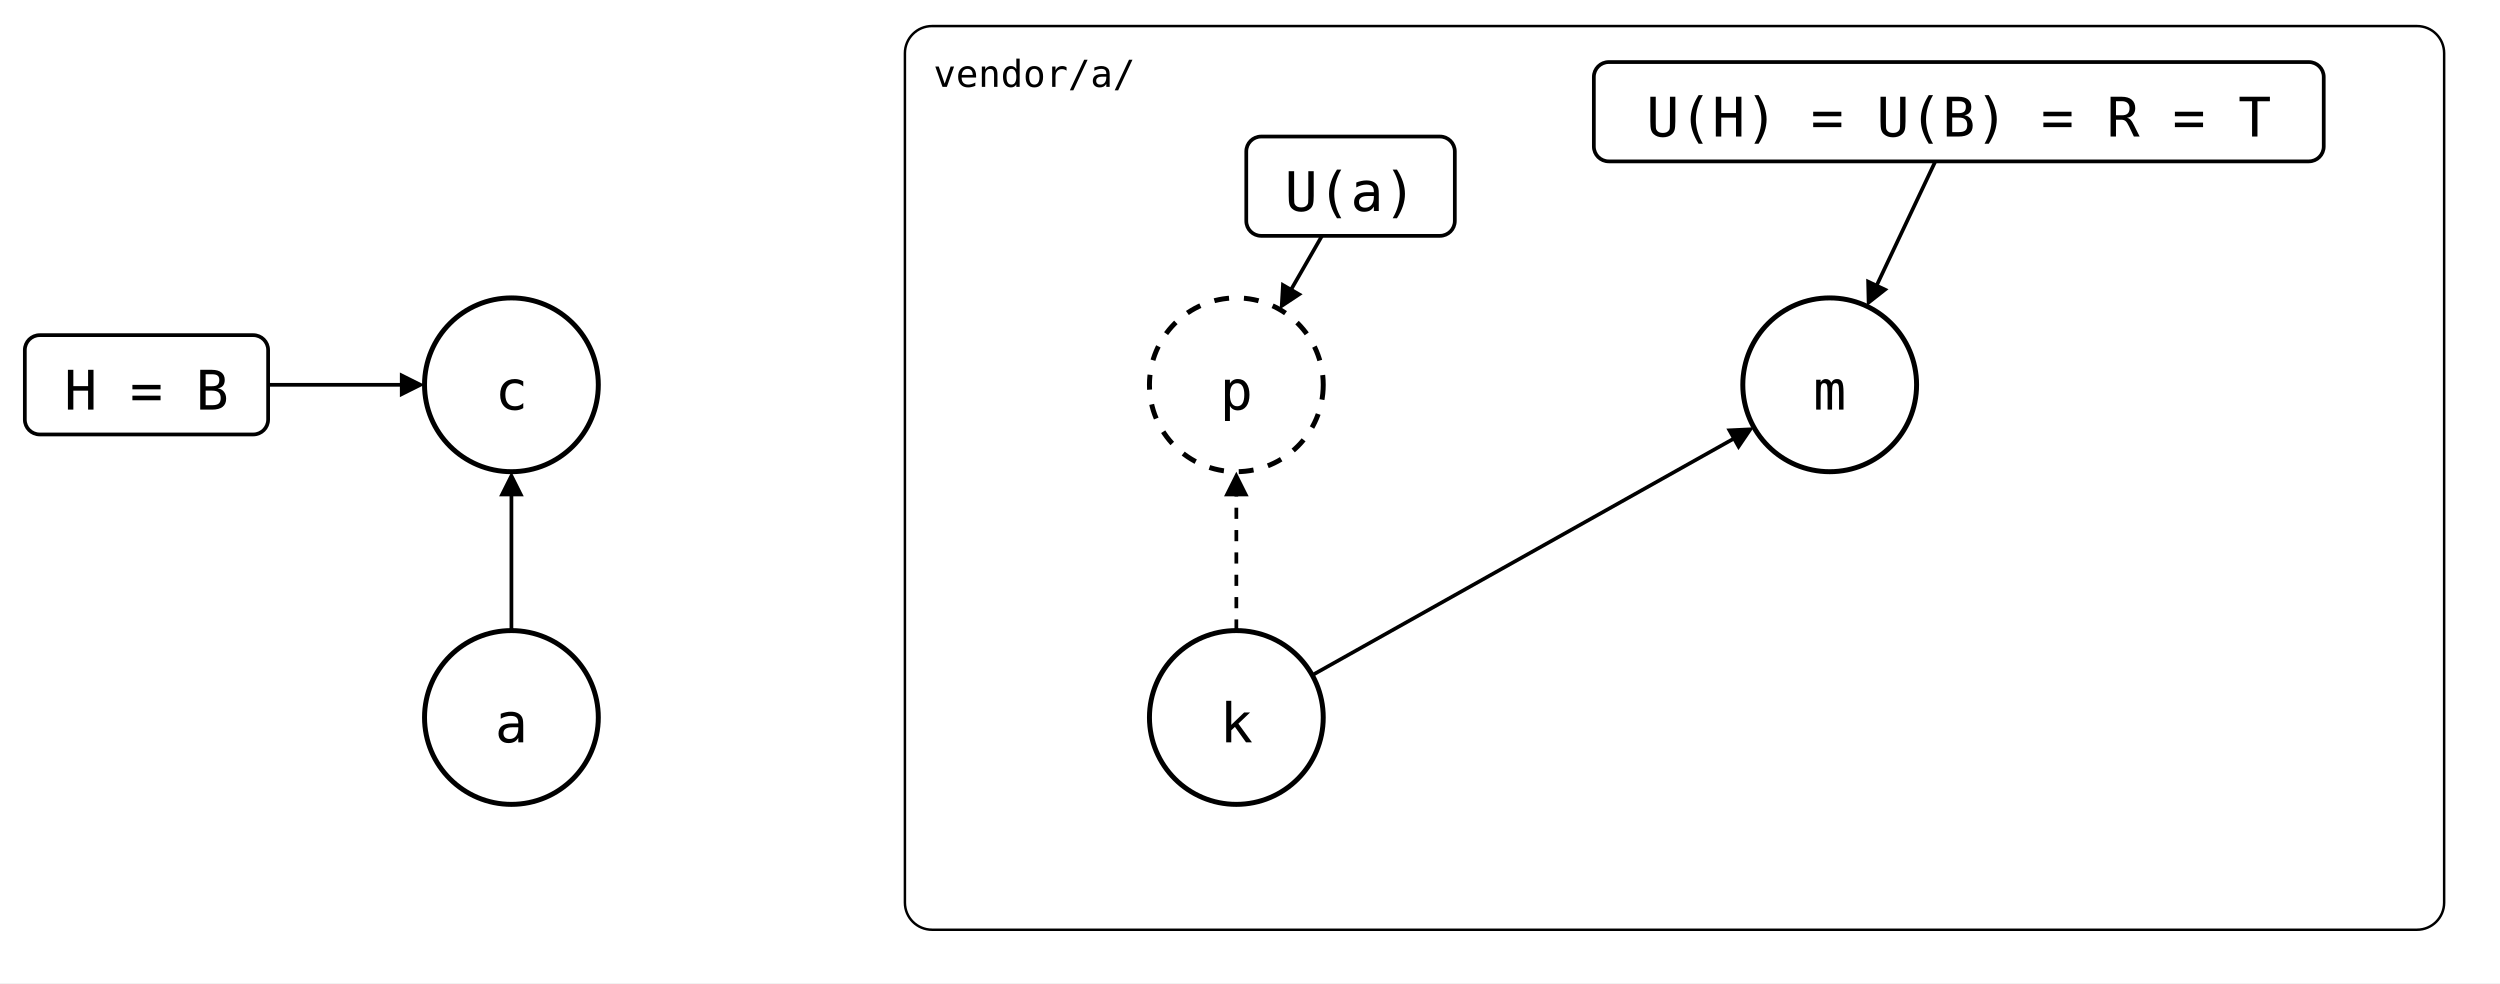
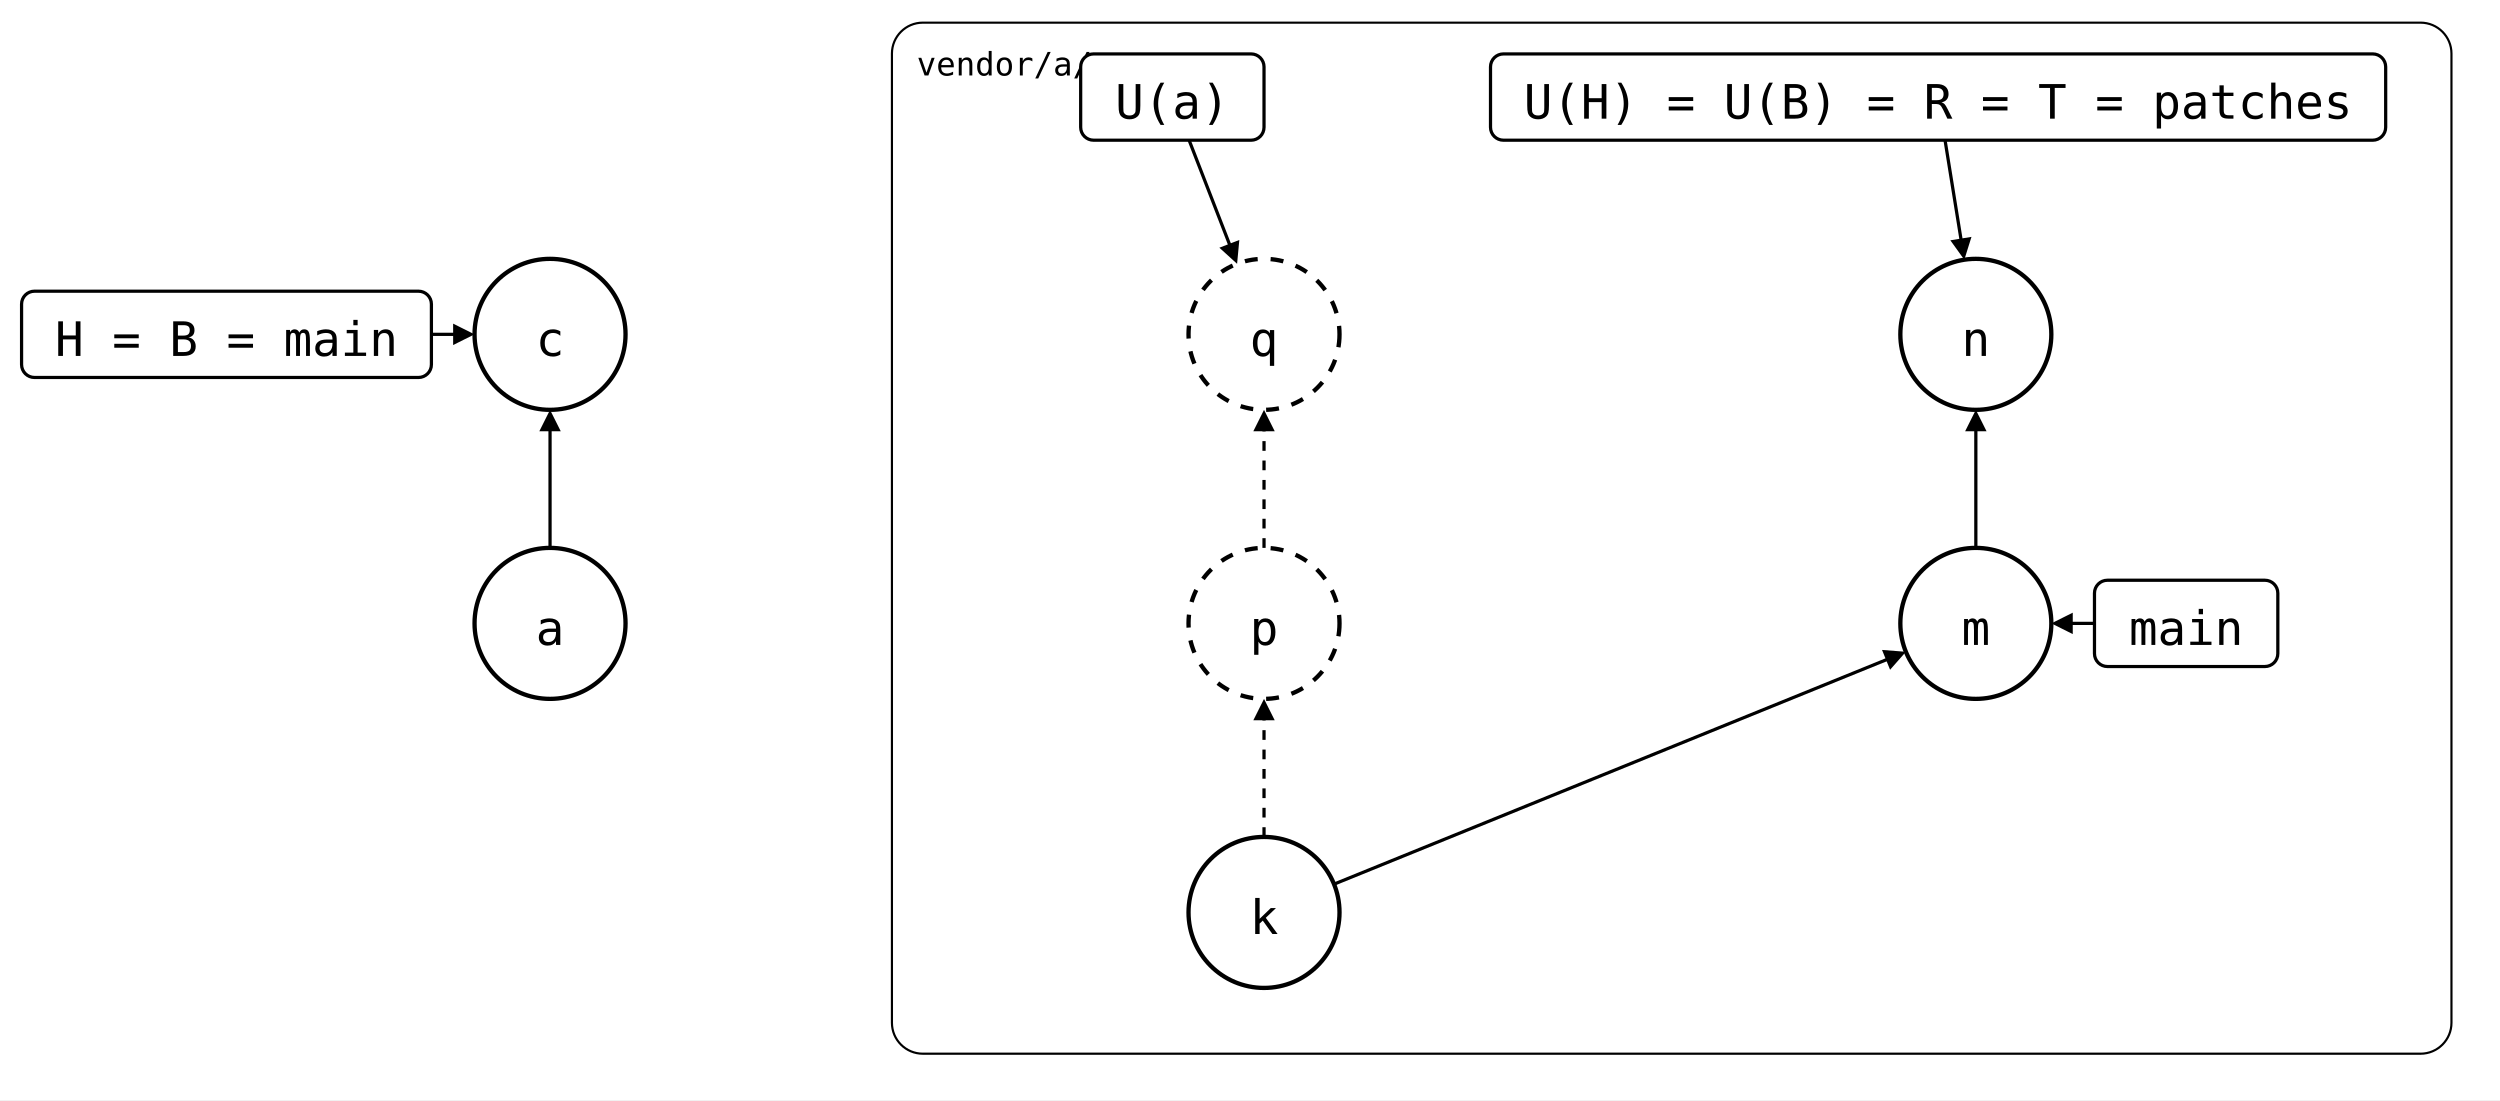
- <svg xmlns="http://www.w3.org/2000/svg" style="background: #ffffff; background-color: light-dark(#ffffff, #121212); color-scheme: light dark;" version="1.1" width="1007px" height="396px" viewBox="0 0 1007 396" id="ge-svg-Afpe4Wa8OaaT62ekg7K3" content="&lt;mxfile host=&quot;Electron&quot;&gt;&#10;  &lt;diagram name=&quot;pulled-on-main&quot; id=&quot;pulled-on-main&quot;&gt;&#10;    &lt;mxGraphModel grid=&quot;0&quot; gridSize=&quot;10&quot; guides=&quot;1&quot; tooltips=&quot;1&quot; connect=&quot;1&quot; arrows=&quot;1&quot; fold=&quot;0&quot; page=&quot;0&quot; pageScale=&quot;1&quot; pageWidth=&quot;850&quot; pageHeight=&quot;1100&quot; background=&quot;#ffffff&quot; math=&quot;0&quot; shadow=&quot;0&quot;&gt;&#10;      &lt;root&gt;&#10;        &lt;mxCell id=&quot;0&quot; /&gt;&#10;        &lt;mxCell id=&quot;1&quot; parent=&quot;0&quot; /&gt;&#10;        &lt;mxCell id=&quot;lane&quot; parent=&quot;1&quot; style=&quot;rounded=1;arcSize=3;fillColor=none;strokeWidth=1;fontSize=15;verticalAlign=top;align=left;spacingLeft=10;spacingTop=4;fontFamily=Roboto Mono,monospace;&quot; value=&quot;vendor/a/&quot; vertex=&quot;1&quot;&gt;&#10;          &lt;mxGeometry height=&quot;364&quot; width=&quot;620&quot; x=&quot;422&quot; y=&quot;30&quot; as=&quot;geometry&quot; /&gt;&#10;        &lt;/mxCell&gt;&#10;        &lt;mxCell id=&quot;a&quot; parent=&quot;1&quot; style=&quot;ellipse;aspect=fixed;strokeWidth=2;fontSize=22;fontFamily=Roboto Mono,monospace;&quot; value=&quot;a&quot; vertex=&quot;1&quot;&gt;&#10;          &lt;mxGeometry height=&quot;70&quot; width=&quot;70&quot; x=&quot;229&quot; y=&quot;274&quot; as=&quot;geometry&quot; /&gt;&#10;        &lt;/mxCell&gt;&#10;        &lt;mxCell id=&quot;c&quot; parent=&quot;1&quot; style=&quot;ellipse;aspect=fixed;strokeWidth=2;fontSize=22;fontFamily=Roboto Mono,monospace;&quot; value=&quot;c&quot; vertex=&quot;1&quot;&gt;&#10;          &lt;mxGeometry height=&quot;70&quot; width=&quot;70&quot; x=&quot;229&quot; y=&quot;140&quot; as=&quot;geometry&quot; /&gt;&#10;        &lt;/mxCell&gt;&#10;        &lt;mxCell id=&quot;k&quot; parent=&quot;1&quot; style=&quot;ellipse;aspect=fixed;strokeWidth=2;fontSize=22;fontFamily=Roboto Mono,monospace;&quot; value=&quot;k&quot; vertex=&quot;1&quot;&gt;&#10;          &lt;mxGeometry height=&quot;70&quot; width=&quot;70&quot; x=&quot;521&quot; y=&quot;274&quot; as=&quot;geometry&quot; /&gt;&#10;        &lt;/mxCell&gt;&#10;        &lt;mxCell id=&quot;p&quot; parent=&quot;1&quot; style=&quot;ellipse;aspect=fixed;strokeWidth=2;fontSize=22;fontFamily=Roboto Mono,monospace;dashed=1;&quot; value=&quot;p&quot; vertex=&quot;1&quot;&gt;&#10;          &lt;mxGeometry height=&quot;70&quot; width=&quot;70&quot; x=&quot;521&quot; y=&quot;140&quot; as=&quot;geometry&quot; /&gt;&#10;        &lt;/mxCell&gt;&#10;        &lt;mxCell id=&quot;m&quot; parent=&quot;1&quot; style=&quot;ellipse;aspect=fixed;strokeWidth=2;fontSize=22;fontFamily=Roboto Mono,monospace;&quot; value=&quot;m&quot; vertex=&quot;1&quot;&gt;&#10;          &lt;mxGeometry height=&quot;70&quot; width=&quot;70&quot; x=&quot;760&quot; y=&quot;140&quot; as=&quot;geometry&quot; /&gt;&#10;        &lt;/mxCell&gt;&#10;        &lt;mxCell id=&quot;h&quot; parent=&quot;1&quot; style=&quot;rounded=1;strokeWidth=1.5;fontSize=22;fontFamily=Roboto Mono,monospace;&quot; value=&quot;H = B&quot; vertex=&quot;1&quot;&gt;&#10;          &lt;mxGeometry height=&quot;40&quot; width=&quot;98&quot; x=&quot;68&quot; y=&quot;155&quot; as=&quot;geometry&quot; /&gt;&#10;        &lt;/mxCell&gt;&#10;        &lt;mxCell id=&quot;bb&quot; parent=&quot;1&quot; style=&quot;rounded=1;strokeWidth=1.5;fontSize=22;fontFamily=Roboto Mono,monospace;&quot; value=&quot;U(a)&quot; vertex=&quot;1&quot;&gt;&#10;          &lt;mxGeometry height=&quot;40&quot; width=&quot;84&quot; x=&quot;560&quot; y=&quot;75&quot; as=&quot;geometry&quot; /&gt;&#10;        &lt;/mxCell&gt;&#10;        &lt;mxCell id=&quot;u&quot; parent=&quot;1&quot; style=&quot;rounded=1;strokeWidth=1.5;fontSize=22;fontFamily=Roboto Mono,monospace;&quot; value=&quot;U(H) = U(B) = R = T&quot; vertex=&quot;1&quot;&gt;&#10;          &lt;mxGeometry height=&quot;40&quot; width=&quot;294&quot; x=&quot;700&quot; y=&quot;45&quot; as=&quot;geometry&quot; /&gt;&#10;        &lt;/mxCell&gt;&#10;        &lt;mxCell id=&quot;e1&quot; edge=&quot;1&quot; parent=&quot;1&quot; source=&quot;a&quot; style=&quot;endArrow=block;endFill=1;html=1;strokeWidth=1.5;rounded=0;&quot; target=&quot;c&quot;&gt;&#10;          &lt;mxGeometry relative=&quot;1&quot; as=&quot;geometry&quot; /&gt;&#10;        &lt;/mxCell&gt;&#10;        &lt;mxCell id=&quot;e2&quot; edge=&quot;1&quot; parent=&quot;1&quot; source=&quot;k&quot; style=&quot;endArrow=block;endFill=1;html=1;strokeWidth=1.5;rounded=0;dashed=1;&quot; target=&quot;p&quot;&gt;&#10;          &lt;mxGeometry relative=&quot;1&quot; as=&quot;geometry&quot; /&gt;&#10;        &lt;/mxCell&gt;&#10;        &lt;mxCell id=&quot;e3&quot; edge=&quot;1&quot; parent=&quot;1&quot; source=&quot;k&quot; style=&quot;endArrow=block;endFill=1;html=1;strokeWidth=1.5;rounded=0;&quot; target=&quot;m&quot;&gt;&#10;          &lt;mxGeometry relative=&quot;1&quot; as=&quot;geometry&quot; /&gt;&#10;        &lt;/mxCell&gt;&#10;        &lt;mxCell id=&quot;e4&quot; edge=&quot;1&quot; parent=&quot;1&quot; source=&quot;h&quot; style=&quot;endArrow=block;endFill=1;html=1;strokeWidth=1.5;rounded=0;&quot; target=&quot;c&quot;&gt;&#10;          &lt;mxGeometry relative=&quot;1&quot; as=&quot;geometry&quot; /&gt;&#10;        &lt;/mxCell&gt;&#10;        &lt;mxCell id=&quot;e5&quot; edge=&quot;1&quot; parent=&quot;1&quot; source=&quot;bb&quot; style=&quot;endArrow=block;endFill=1;html=1;strokeWidth=1.5;rounded=0;&quot; target=&quot;p&quot;&gt;&#10;          &lt;mxGeometry relative=&quot;1&quot; as=&quot;geometry&quot; /&gt;&#10;        &lt;/mxCell&gt;&#10;        &lt;mxCell id=&quot;e6&quot; edge=&quot;1&quot; parent=&quot;1&quot; source=&quot;u&quot; style=&quot;endArrow=block;endFill=1;html=1;strokeWidth=1.5;rounded=0;&quot; target=&quot;m&quot;&gt;&#10;          &lt;mxGeometry relative=&quot;1&quot; as=&quot;geometry&quot; /&gt;&#10;        &lt;/mxCell&gt;&#10;      &lt;/root&gt;&#10;    &lt;/mxGraphModel&gt;&#10;  &lt;/diagram&gt;&#10;&lt;/mxfile&gt;&#10;">
-   <style type="text/css">@supports (color: light-dark(#000, #fff)) { #ge-svg-Afpe4Wa8OaaT62ekg7K3 { --ge-adaptive-bg: light-dark(#ffffff, var(--ge-dark-color, #121212)); } }</style>
+ <svg xmlns="http://www.w3.org/2000/svg" style="background: #ffffff; background-color: light-dark(#ffffff, #121212); color-scheme: light dark;" version="1.1" width="1159px" height="510px" viewBox="0 0 1159 510" id="ge-svg-m1hkA7r1FhzcyoVXDygm" content="&lt;mxfile host=&quot;Electron&quot;&gt;&#10;  &lt;diagram name=&quot;pulled-on-main&quot; id=&quot;pulled-on-main&quot;&gt;&#10;    &lt;mxGraphModel grid=&quot;0&quot; gridSize=&quot;10&quot; guides=&quot;1&quot; tooltips=&quot;1&quot; connect=&quot;1&quot; arrows=&quot;1&quot; fold=&quot;0&quot; page=&quot;0&quot; pageScale=&quot;1&quot; pageWidth=&quot;850&quot; pageHeight=&quot;1100&quot; background=&quot;#ffffff&quot; math=&quot;0&quot; shadow=&quot;0&quot;&gt;&#10;      &lt;root&gt;&#10;        &lt;mxCell id=&quot;0&quot; /&gt;&#10;        &lt;mxCell id=&quot;1&quot; parent=&quot;0&quot; /&gt;&#10;        &lt;mxCell id=&quot;lane&quot; parent=&quot;1&quot; style=&quot;rounded=1;arcSize=3;fillColor=none;strokeWidth=1;fontSize=15;verticalAlign=top;align=left;spacingLeft=10;spacingTop=4;fontFamily=Roboto Mono,monospace;&quot; value=&quot;vendor/a/&quot; vertex=&quot;1&quot;&gt;&#10;          &lt;mxGeometry height=&quot;478&quot; width=&quot;723&quot; x=&quot;422&quot; y=&quot;30&quot; as=&quot;geometry&quot; /&gt;&#10;        &lt;/mxCell&gt;&#10;        &lt;mxCell id=&quot;k&quot; parent=&quot;1&quot; style=&quot;ellipse;aspect=fixed;strokeWidth=2;fontSize=22;fontFamily=Roboto Mono,monospace;&quot; value=&quot;k&quot; vertex=&quot;1&quot;&gt;&#10;          &lt;mxGeometry height=&quot;70&quot; width=&quot;70&quot; x=&quot;560&quot; y=&quot;408&quot; as=&quot;geometry&quot; /&gt;&#10;        &lt;/mxCell&gt;&#10;        &lt;mxCell id=&quot;p&quot; parent=&quot;1&quot; style=&quot;ellipse;aspect=fixed;strokeWidth=2;fontSize=22;fontFamily=Roboto Mono,monospace;dashed=1;&quot; value=&quot;p&quot; vertex=&quot;1&quot;&gt;&#10;          &lt;mxGeometry height=&quot;70&quot; width=&quot;70&quot; x=&quot;560&quot; y=&quot;274&quot; as=&quot;geometry&quot; /&gt;&#10;        &lt;/mxCell&gt;&#10;        &lt;mxCell id=&quot;q&quot; parent=&quot;1&quot; style=&quot;ellipse;aspect=fixed;strokeWidth=2;fontSize=22;fontFamily=Roboto Mono,monospace;dashed=1;&quot; value=&quot;q&quot; vertex=&quot;1&quot;&gt;&#10;          &lt;mxGeometry height=&quot;70&quot; width=&quot;70&quot; x=&quot;560&quot; y=&quot;140&quot; as=&quot;geometry&quot; /&gt;&#10;        &lt;/mxCell&gt;&#10;        &lt;mxCell id=&quot;m&quot; parent=&quot;1&quot; style=&quot;ellipse;aspect=fixed;strokeWidth=2;fontSize=22;fontFamily=Roboto Mono,monospace;&quot; value=&quot;m&quot; vertex=&quot;1&quot;&gt;&#10;          &lt;mxGeometry height=&quot;70&quot; width=&quot;70&quot; x=&quot;890&quot; y=&quot;274&quot; as=&quot;geometry&quot; /&gt;&#10;        &lt;/mxCell&gt;&#10;        &lt;mxCell id=&quot;n&quot; parent=&quot;1&quot; style=&quot;ellipse;aspect=fixed;strokeWidth=2;fontSize=22;fontFamily=Roboto Mono,monospace;&quot; value=&quot;n&quot; vertex=&quot;1&quot;&gt;&#10;          &lt;mxGeometry height=&quot;70&quot; width=&quot;70&quot; x=&quot;890&quot; y=&quot;140&quot; as=&quot;geometry&quot; /&gt;&#10;        &lt;/mxCell&gt;&#10;        &lt;mxCell id=&quot;a&quot; parent=&quot;1&quot; style=&quot;ellipse;aspect=fixed;strokeWidth=2;fontSize=22;fontFamily=Roboto Mono,monospace;&quot; value=&quot;a&quot; vertex=&quot;1&quot;&gt;&#10;          &lt;mxGeometry height=&quot;70&quot; width=&quot;70&quot; x=&quot;229&quot; y=&quot;274&quot; as=&quot;geometry&quot; /&gt;&#10;        &lt;/mxCell&gt;&#10;        &lt;mxCell id=&quot;c&quot; parent=&quot;1&quot; style=&quot;ellipse;aspect=fixed;strokeWidth=2;fontSize=22;fontFamily=Roboto Mono,monospace;&quot; value=&quot;c&quot; vertex=&quot;1&quot;&gt;&#10;          &lt;mxGeometry height=&quot;70&quot; width=&quot;70&quot; x=&quot;229&quot; y=&quot;140&quot; as=&quot;geometry&quot; /&gt;&#10;        &lt;/mxCell&gt;&#10;        &lt;mxCell id=&quot;h&quot; parent=&quot;1&quot; style=&quot;rounded=1;strokeWidth=1.5;fontSize=22;fontFamily=Roboto Mono,monospace;&quot; value=&quot;H = B = main&quot; vertex=&quot;1&quot;&gt;&#10;          &lt;mxGeometry height=&quot;40&quot; width=&quot;190&quot; x=&quot;19&quot; y=&quot;155&quot; as=&quot;geometry&quot; /&gt;&#10;        &lt;/mxCell&gt;&#10;        &lt;mxCell id=&quot;ua&quot; parent=&quot;1&quot; style=&quot;rounded=1;strokeWidth=1.5;fontSize=22;fontFamily=Roboto Mono,monospace;&quot; value=&quot;U(a)&quot; vertex=&quot;1&quot;&gt;&#10;          &lt;mxGeometry height=&quot;40&quot; width=&quot;85&quot; x=&quot;510&quot; y=&quot;45&quot; as=&quot;geometry&quot; /&gt;&#10;        &lt;/mxCell&gt;&#10;        &lt;mxCell id=&quot;u&quot; parent=&quot;1&quot; style=&quot;rounded=1;strokeWidth=1.5;fontSize=22;fontFamily=Roboto Mono,monospace;&quot; value=&quot;U(H) = U(B) = R = T = patches&quot; vertex=&quot;1&quot;&gt;&#10;          &lt;mxGeometry height=&quot;40&quot; width=&quot;415&quot; x=&quot;700&quot; y=&quot;45&quot; as=&quot;geometry&quot; /&gt;&#10;        &lt;/mxCell&gt;&#10;        &lt;mxCell id=&quot;bm&quot; parent=&quot;1&quot; style=&quot;rounded=1;strokeWidth=1.5;fontSize=22;fontFamily=Roboto Mono,monospace;&quot; value=&quot;main&quot; vertex=&quot;1&quot;&gt;&#10;          &lt;mxGeometry height=&quot;40&quot; width=&quot;85&quot; x=&quot;980&quot; y=&quot;289&quot; as=&quot;geometry&quot; /&gt;&#10;        &lt;/mxCell&gt;&#10;        &lt;mxCell id=&quot;e1&quot; edge=&quot;1&quot; parent=&quot;1&quot; source=&quot;k&quot; style=&quot;endArrow=block;endFill=1;html=1;strokeWidth=1.5;rounded=0;dashed=1;&quot; target=&quot;p&quot;&gt;&#10;          &lt;mxGeometry relative=&quot;1&quot; as=&quot;geometry&quot; /&gt;&#10;        &lt;/mxCell&gt;&#10;        &lt;mxCell id=&quot;e2&quot; edge=&quot;1&quot; parent=&quot;1&quot; source=&quot;p&quot; style=&quot;endArrow=block;endFill=1;html=1;strokeWidth=1.5;rounded=0;dashed=1;&quot; target=&quot;q&quot;&gt;&#10;          &lt;mxGeometry relative=&quot;1&quot; as=&quot;geometry&quot; /&gt;&#10;        &lt;/mxCell&gt;&#10;        &lt;mxCell id=&quot;e3&quot; edge=&quot;1&quot; parent=&quot;1&quot; source=&quot;k&quot; style=&quot;endArrow=block;endFill=1;html=1;strokeWidth=1.5;rounded=0;&quot; target=&quot;m&quot;&gt;&#10;          &lt;mxGeometry relative=&quot;1&quot; as=&quot;geometry&quot; /&gt;&#10;        &lt;/mxCell&gt;&#10;        &lt;mxCell id=&quot;e4&quot; edge=&quot;1&quot; parent=&quot;1&quot; source=&quot;m&quot; style=&quot;endArrow=block;endFill=1;html=1;strokeWidth=1.5;rounded=0;&quot; target=&quot;n&quot;&gt;&#10;          &lt;mxGeometry relative=&quot;1&quot; as=&quot;geometry&quot; /&gt;&#10;        &lt;/mxCell&gt;&#10;        &lt;mxCell id=&quot;e5&quot; edge=&quot;1&quot; parent=&quot;1&quot; source=&quot;a&quot; style=&quot;endArrow=block;endFill=1;html=1;strokeWidth=1.5;rounded=0;&quot; target=&quot;c&quot;&gt;&#10;          &lt;mxGeometry relative=&quot;1&quot; as=&quot;geometry&quot; /&gt;&#10;        &lt;/mxCell&gt;&#10;        &lt;mxCell id=&quot;e6&quot; edge=&quot;1&quot; parent=&quot;1&quot; source=&quot;h&quot; style=&quot;endArrow=block;endFill=1;html=1;strokeWidth=1.5;rounded=0;&quot; target=&quot;c&quot;&gt;&#10;          &lt;mxGeometry relative=&quot;1&quot; as=&quot;geometry&quot; /&gt;&#10;        &lt;/mxCell&gt;&#10;        &lt;mxCell id=&quot;e7&quot; edge=&quot;1&quot; parent=&quot;1&quot; source=&quot;ua&quot; style=&quot;endArrow=block;endFill=1;html=1;strokeWidth=1.5;rounded=0;&quot; target=&quot;q&quot;&gt;&#10;          &lt;mxGeometry relative=&quot;1&quot; as=&quot;geometry&quot; /&gt;&#10;        &lt;/mxCell&gt;&#10;        &lt;mxCell id=&quot;e8&quot; edge=&quot;1&quot; parent=&quot;1&quot; source=&quot;u&quot; style=&quot;endArrow=block;endFill=1;html=1;strokeWidth=1.5;rounded=0;&quot; target=&quot;n&quot;&gt;&#10;          &lt;mxGeometry relative=&quot;1&quot; as=&quot;geometry&quot; /&gt;&#10;        &lt;/mxCell&gt;&#10;        &lt;mxCell id=&quot;e9&quot; edge=&quot;1&quot; parent=&quot;1&quot; source=&quot;bm&quot; style=&quot;endArrow=block;endFill=1;html=1;strokeWidth=1.5;rounded=0;&quot; target=&quot;m&quot;&gt;&#10;          &lt;mxGeometry relative=&quot;1&quot; as=&quot;geometry&quot; /&gt;&#10;        &lt;/mxCell&gt;&#10;      &lt;/root&gt;&#10;    &lt;/mxGraphModel&gt;&#10;  &lt;/diagram&gt;&#10;&lt;/mxfile&gt;&#10;">
+   <style type="text/css">@supports (color: light-dark(#000, #fff)) { #ge-svg-m1hkA7r1FhzcyoVXDygm { --ge-adaptive-bg: light-dark(#ffffff, var(--ge-dark-color, #121212)); } }</style>
  <defs />
  <rect fill="#ffffff" width="100%" height="100%" x="0" y="0" style="fill: light-dark(rgb(255, 255, 255), rgb(18, 18, 18));" />
  <g>
    <g data-cell-id="0">
      <g data-cell-id="1">
        <g data-cell-id="lane">
          <g transform="translate(0.5,0.5)">
-             <rect x="364" y="10" width="620" height="364" rx="10.92" ry="10.92" fill="none" stroke="#000000" pointer-events="all" style="stroke: light-dark(rgb(0, 0, 0), rgb(255, 255, 255));" />
+             <rect x="413" y="10" width="723" height="478" rx="14.34" ry="14.34" fill="none" stroke="#000000" pointer-events="all" style="stroke: light-dark(rgb(0, 0, 0), rgb(255, 255, 255));" />
          </g>
          <g>
            <g fill="#000000" font-family="'Roboto Mono', monospace" text-anchor="start" font-size="15px" style="fill: light-dark(rgb(0, 0, 0), rgb(255, 255, 255));">
-               <text x="376" y="35">vendor/a/</text>
+               <text x="425" y="35">vendor/a/</text>
+             </g>
+           </g>
+         </g>
+         <g data-cell-id="k">
+           <g>
+             <ellipse cx="586" cy="423" rx="35" ry="35" fill="#ffffff" stroke="#000000" stroke-width="2" pointer-events="all" style="fill: var(--ge-adaptive-bg, #ffffff); stroke: light-dark(rgb(0, 0, 0), rgb(255, 255, 255));" />
+           </g>
+           <g>
+             <g fill="#000000" font-family="'Roboto Mono', monospace" text-anchor="middle" font-size="22px" style="fill: light-dark(rgb(0, 0, 0), rgb(255, 255, 255));">
+               <text x="586" y="433">k</text>
+             </g>
+           </g>
+         </g>
+         <g data-cell-id="p">
+           <g>
+             <ellipse cx="586" cy="289" rx="35" ry="35" fill="#ffffff" stroke="#000000" stroke-width="2" stroke-dasharray="6 6" pointer-events="all" style="fill: var(--ge-adaptive-bg, #ffffff); stroke: light-dark(rgb(0, 0, 0), rgb(255, 255, 255));" />
+           </g>
+           <g>
+             <g fill="#000000" font-family="'Roboto Mono', monospace" text-anchor="middle" font-size="22px" style="fill: light-dark(rgb(0, 0, 0), rgb(255, 255, 255));">
+               <text x="586" y="299">p</text>
+             </g>
+           </g>
+         </g>
+         <g data-cell-id="q">
+           <g>
+             <ellipse cx="586" cy="155" rx="35" ry="35" fill="#ffffff" stroke="#000000" stroke-width="2" stroke-dasharray="6 6" pointer-events="all" style="fill: var(--ge-adaptive-bg, #ffffff); stroke: light-dark(rgb(0, 0, 0), rgb(255, 255, 255));" />
+           </g>
+           <g>
+             <g fill="#000000" font-family="'Roboto Mono', monospace" text-anchor="middle" font-size="22px" style="fill: light-dark(rgb(0, 0, 0), rgb(255, 255, 255));">
+               <text x="586" y="165">q</text>
+             </g>
+           </g>
+         </g>
+         <g data-cell-id="m">
+           <g>
+             <ellipse cx="916" cy="289" rx="35" ry="35" fill="#ffffff" stroke="#000000" stroke-width="2" pointer-events="all" style="fill: var(--ge-adaptive-bg, #ffffff); stroke: light-dark(rgb(0, 0, 0), rgb(255, 255, 255));" />
+           </g>
+           <g>
+             <g fill="#000000" font-family="'Roboto Mono', monospace" text-anchor="middle" font-size="22px" style="fill: light-dark(rgb(0, 0, 0), rgb(255, 255, 255));">
+               <text x="916" y="299">m</text>
+             </g>
+           </g>
+         </g>
+         <g data-cell-id="n">
+           <g>
+             <ellipse cx="916" cy="155" rx="35" ry="35" fill="#ffffff" stroke="#000000" stroke-width="2" pointer-events="all" style="fill: var(--ge-adaptive-bg, #ffffff); stroke: light-dark(rgb(0, 0, 0), rgb(255, 255, 255));" />
+           </g>
+           <g>
+             <g fill="#000000" font-family="'Roboto Mono', monospace" text-anchor="middle" font-size="22px" style="fill: light-dark(rgb(0, 0, 0), rgb(255, 255, 255));">
+               <text x="916" y="165">n</text>
            </g>
          </g>
        </g>
        <g data-cell-id="a">
          <g>
-             <ellipse cx="206" cy="289" rx="35" ry="35" fill="#ffffff" stroke="#000000" stroke-width="2" pointer-events="all" style="fill: var(--ge-adaptive-bg, #ffffff); stroke: light-dark(rgb(0, 0, 0), rgb(255, 255, 255));" />
+             <ellipse cx="255" cy="289" rx="35" ry="35" fill="#ffffff" stroke="#000000" stroke-width="2" pointer-events="all" style="fill: var(--ge-adaptive-bg, #ffffff); stroke: light-dark(rgb(0, 0, 0), rgb(255, 255, 255));" />
          </g>
          <g>
            <g fill="#000000" font-family="'Roboto Mono', monospace" text-anchor="middle" font-size="22px" style="fill: light-dark(rgb(0, 0, 0), rgb(255, 255, 255));">
-               <text x="206" y="299">a</text>
+               <text x="255" y="299">a</text>
            </g>
          </g>
        </g>
        <g data-cell-id="c">
          <g>
-             <ellipse cx="206" cy="155" rx="35" ry="35" fill="#ffffff" stroke="#000000" stroke-width="2" pointer-events="all" style="fill: var(--ge-adaptive-bg, #ffffff); stroke: light-dark(rgb(0, 0, 0), rgb(255, 255, 255));" />
+             <ellipse cx="255" cy="155" rx="35" ry="35" fill="#ffffff" stroke="#000000" stroke-width="2" pointer-events="all" style="fill: var(--ge-adaptive-bg, #ffffff); stroke: light-dark(rgb(0, 0, 0), rgb(255, 255, 255));" />
          </g>
          <g>
            <g fill="#000000" font-family="'Roboto Mono', monospace" text-anchor="middle" font-size="22px" style="fill: light-dark(rgb(0, 0, 0), rgb(255, 255, 255));">
-               <text x="206" y="165">c</text>
-             </g>
-           </g>
-         </g>
-         <g data-cell-id="k">
-           <g>
-             <ellipse cx="498" cy="289" rx="35" ry="35" fill="#ffffff" stroke="#000000" stroke-width="2" pointer-events="all" style="fill: var(--ge-adaptive-bg, #ffffff); stroke: light-dark(rgb(0, 0, 0), rgb(255, 255, 255));" />
-           </g>
-           <g>
-             <g fill="#000000" font-family="'Roboto Mono', monospace" text-anchor="middle" font-size="22px" style="fill: light-dark(rgb(0, 0, 0), rgb(255, 255, 255));">
-               <text x="498" y="299">k</text>
-             </g>
-           </g>
-         </g>
-         <g data-cell-id="p">
-           <g>
-             <ellipse cx="498" cy="155" rx="35" ry="35" fill="#ffffff" stroke="#000000" stroke-width="2" stroke-dasharray="6 6" pointer-events="all" style="fill: var(--ge-adaptive-bg, #ffffff); stroke: light-dark(rgb(0, 0, 0), rgb(255, 255, 255));" />
-           </g>
-           <g>
-             <g fill="#000000" font-family="'Roboto Mono', monospace" text-anchor="middle" font-size="22px" style="fill: light-dark(rgb(0, 0, 0), rgb(255, 255, 255));">
-               <text x="498" y="165">p</text>
-             </g>
-           </g>
-         </g>
-         <g data-cell-id="m">
-           <g>
-             <ellipse cx="737" cy="155" rx="35" ry="35" fill="#ffffff" stroke="#000000" stroke-width="2" pointer-events="all" style="fill: var(--ge-adaptive-bg, #ffffff); stroke: light-dark(rgb(0, 0, 0), rgb(255, 255, 255));" />
-           </g>
-           <g>
-             <g fill="#000000" font-family="'Roboto Mono', monospace" text-anchor="middle" font-size="22px" style="fill: light-dark(rgb(0, 0, 0), rgb(255, 255, 255));">
-               <text x="737" y="165">m</text>
+               <text x="255" y="165">c</text>
            </g>
          </g>
        </g>
        <g data-cell-id="h">
          <g>
-             <rect x="10" y="135" width="98" height="40" rx="6" ry="6" fill="#ffffff" stroke="#000000" stroke-width="1.5" pointer-events="all" style="fill: var(--ge-adaptive-bg, #ffffff); stroke: light-dark(rgb(0, 0, 0), rgb(255, 255, 255));" />
+             <rect x="10" y="135" width="190" height="40" rx="6" ry="6" fill="#ffffff" stroke="#000000" stroke-width="1.5" pointer-events="all" style="fill: var(--ge-adaptive-bg, #ffffff); stroke: light-dark(rgb(0, 0, 0), rgb(255, 255, 255));" />
          </g>
          <g>
            <g fill="#000000" font-family="'Roboto Mono', monospace" text-anchor="middle" font-size="22px" style="fill: light-dark(rgb(0, 0, 0), rgb(255, 255, 255));">
-               <text x="59" y="165">H = B</text>
+               <text x="105" y="165">H = B = main</text>
            </g>
          </g>
        </g>
-         <g data-cell-id="bb">
+         <g data-cell-id="ua">
          <g>
-             <rect x="502" y="55" width="84" height="40" rx="6" ry="6" fill="#ffffff" stroke="#000000" stroke-width="1.5" pointer-events="all" style="fill: var(--ge-adaptive-bg, #ffffff); stroke: light-dark(rgb(0, 0, 0), rgb(255, 255, 255));" />
+             <rect x="501" y="25" width="85" height="40" rx="6" ry="6" fill="#ffffff" stroke="#000000" stroke-width="1.5" pointer-events="all" style="fill: var(--ge-adaptive-bg, #ffffff); stroke: light-dark(rgb(0, 0, 0), rgb(255, 255, 255));" />
          </g>
          <g>
            <g fill="#000000" font-family="'Roboto Mono', monospace" text-anchor="middle" font-size="22px" style="fill: light-dark(rgb(0, 0, 0), rgb(255, 255, 255));">
-               <text x="544" y="85">U(a)</text>
+               <text x="543.5" y="55">U(a)</text>
            </g>
          </g>
        </g>
        <g data-cell-id="u">
          <g>
-             <rect x="642" y="25" width="294" height="40" rx="6" ry="6" fill="#ffffff" stroke="#000000" stroke-width="1.5" pointer-events="all" style="fill: var(--ge-adaptive-bg, #ffffff); stroke: light-dark(rgb(0, 0, 0), rgb(255, 255, 255));" />
+             <rect x="691" y="25" width="415" height="40" rx="6" ry="6" fill="#ffffff" stroke="#000000" stroke-width="1.5" pointer-events="all" style="fill: var(--ge-adaptive-bg, #ffffff); stroke: light-dark(rgb(0, 0, 0), rgb(255, 255, 255));" />
          </g>
          <g>
            <g fill="#000000" font-family="'Roboto Mono', monospace" text-anchor="middle" font-size="22px" style="fill: light-dark(rgb(0, 0, 0), rgb(255, 255, 255));">
-               <text x="789" y="55">U(H) = U(B) = R = T</text>
+               <text x="898.5" y="55">U(H) = U(B) = R = T = patches</text>
+             </g>
+           </g>
+         </g>
+         <g data-cell-id="bm">
+           <g>
+             <rect x="971" y="269" width="85" height="40" rx="6" ry="6" fill="#ffffff" stroke="#000000" stroke-width="1.5" pointer-events="all" style="fill: var(--ge-adaptive-bg, #ffffff); stroke: light-dark(rgb(0, 0, 0), rgb(255, 255, 255));" />
+           </g>
+           <g>
+             <g fill="#000000" font-family="'Roboto Mono', monospace" text-anchor="middle" font-size="22px" style="fill: light-dark(rgb(0, 0, 0), rgb(255, 255, 255));">
+               <text x="1013.5" y="299">main</text>
            </g>
          </g>
        </g>
        <g data-cell-id="e1">
          <g>
-             <path d="M 206 254 L 206 199.18" fill="none" stroke="#000000" stroke-width="1.5" stroke-miterlimit="10" pointer-events="stroke" style="stroke: light-dark(rgb(0, 0, 0), rgb(255, 255, 255));" />
-             <path d="M 206 191.68 L 209.75 199.18 L 202.25 199.18 Z" fill="#000000" stroke="#000000" stroke-width="1.5" stroke-miterlimit="10" pointer-events="all" style="fill: light-dark(rgb(0, 0, 0), rgb(255, 255, 255)); stroke: light-dark(rgb(0, 0, 0), rgb(255, 255, 255));" />
+             <path d="M 586 388 L 586 333.18" fill="none" stroke="#000000" stroke-width="1.5" stroke-miterlimit="10" stroke-dasharray="4.5 4.5" pointer-events="stroke" style="stroke: light-dark(rgb(0, 0, 0), rgb(255, 255, 255));" />
+             <path d="M 586 325.68 L 589.75 333.18 L 582.25 333.18 Z" fill="#000000" stroke="#000000" stroke-width="1.5" stroke-miterlimit="10" pointer-events="all" style="fill: light-dark(rgb(0, 0, 0), rgb(255, 255, 255)); stroke: light-dark(rgb(0, 0, 0), rgb(255, 255, 255));" />
          </g>
        </g>
        <g data-cell-id="e2">
          <g>
-             <path d="M 498 254 L 498 199.18" fill="none" stroke="#000000" stroke-width="1.5" stroke-miterlimit="10" stroke-dasharray="4.5 4.5" pointer-events="stroke" style="stroke: light-dark(rgb(0, 0, 0), rgb(255, 255, 255));" />
-             <path d="M 498 191.68 L 501.75 199.18 L 494.25 199.18 Z" fill="#000000" stroke="#000000" stroke-width="1.5" stroke-miterlimit="10" pointer-events="all" style="fill: light-dark(rgb(0, 0, 0), rgb(255, 255, 255)); stroke: light-dark(rgb(0, 0, 0), rgb(255, 255, 255));" />
+             <path d="M 586 254 L 586 199.18" fill="none" stroke="#000000" stroke-width="1.5" stroke-miterlimit="10" stroke-dasharray="4.5 4.5" pointer-events="stroke" style="stroke: light-dark(rgb(0, 0, 0), rgb(255, 255, 255));" />
+             <path d="M 586 191.68 L 589.75 199.18 L 582.25 199.18 Z" fill="#000000" stroke="#000000" stroke-width="1.5" stroke-miterlimit="10" pointer-events="all" style="fill: light-dark(rgb(0, 0, 0), rgb(255, 255, 255)); stroke: light-dark(rgb(0, 0, 0), rgb(255, 255, 255));" />
          </g>
        </g>
        <g data-cell-id="e3">
          <g>
-             <path d="M 528.57 271.95 L 698.47 176.61" fill="none" stroke="#000000" stroke-width="1.5" stroke-miterlimit="10" pointer-events="stroke" style="stroke: light-dark(rgb(0, 0, 0), rgb(255, 255, 255));" />
-             <path d="M 705.01 172.94 L 700.3 179.88 L 696.63 173.34 Z" fill="#000000" stroke="#000000" stroke-width="1.5" stroke-miterlimit="10" pointer-events="all" style="fill: light-dark(rgb(0, 0, 0), rgb(255, 255, 255)); stroke: light-dark(rgb(0, 0, 0), rgb(255, 255, 255));" />
+             <path d="M 618.45 409.89 L 875.07 305.62" fill="none" stroke="#000000" stroke-width="1.5" stroke-miterlimit="10" pointer-events="stroke" style="stroke: light-dark(rgb(0, 0, 0), rgb(255, 255, 255));" />
+             <path d="M 882.02 302.8 L 876.48 309.1 L 873.66 302.15 Z" fill="#000000" stroke="#000000" stroke-width="1.5" stroke-miterlimit="10" pointer-events="all" style="fill: light-dark(rgb(0, 0, 0), rgb(255, 255, 255)); stroke: light-dark(rgb(0, 0, 0), rgb(255, 255, 255));" />
          </g>
        </g>
        <g data-cell-id="e4">
          <g>
-             <path d="M 108 155 L 161.82 155" fill="none" stroke="#000000" stroke-width="1.5" stroke-miterlimit="10" pointer-events="stroke" style="stroke: light-dark(rgb(0, 0, 0), rgb(255, 255, 255));" />
-             <path d="M 169.32 155 L 161.82 158.75 L 161.82 151.25 Z" fill="#000000" stroke="#000000" stroke-width="1.5" stroke-miterlimit="10" pointer-events="all" style="fill: light-dark(rgb(0, 0, 0), rgb(255, 255, 255)); stroke: light-dark(rgb(0, 0, 0), rgb(255, 255, 255));" />
+             <path d="M 916 254 L 916 199.18" fill="none" stroke="#000000" stroke-width="1.5" stroke-miterlimit="10" pointer-events="stroke" style="stroke: light-dark(rgb(0, 0, 0), rgb(255, 255, 255));" />
+             <path d="M 916 191.68 L 919.75 199.18 L 912.25 199.18 Z" fill="#000000" stroke="#000000" stroke-width="1.5" stroke-miterlimit="10" pointer-events="all" style="fill: light-dark(rgb(0, 0, 0), rgb(255, 255, 255)); stroke: light-dark(rgb(0, 0, 0), rgb(255, 255, 255));" />
          </g>
        </g>
        <g data-cell-id="e5">
          <g>
-             <path d="M 532.5 95 L 520.02 116.7" fill="none" stroke="#000000" stroke-width="1.5" stroke-miterlimit="10" pointer-events="stroke" style="stroke: light-dark(rgb(0, 0, 0), rgb(255, 255, 255));" />
-             <path d="M 516.28 123.2 L 516.77 114.83 L 523.27 118.57 Z" fill="#000000" stroke="#000000" stroke-width="1.5" stroke-miterlimit="10" pointer-events="all" style="fill: light-dark(rgb(0, 0, 0), rgb(255, 255, 255)); stroke: light-dark(rgb(0, 0, 0), rgb(255, 255, 255));" />
+             <path d="M 255 254 L 255 199.18" fill="none" stroke="#000000" stroke-width="1.5" stroke-miterlimit="10" pointer-events="stroke" style="stroke: light-dark(rgb(0, 0, 0), rgb(255, 255, 255));" />
+             <path d="M 255 191.68 L 258.75 199.18 L 251.25 199.18 Z" fill="#000000" stroke="#000000" stroke-width="1.5" stroke-miterlimit="10" pointer-events="all" style="fill: light-dark(rgb(0, 0, 0), rgb(255, 255, 255)); stroke: light-dark(rgb(0, 0, 0), rgb(255, 255, 255));" />
          </g>
        </g>
        <g data-cell-id="e6">
          <g>
-             <path d="M 779.55 65 L 755.88 115.06" fill="none" stroke="#000000" stroke-width="1.5" stroke-miterlimit="10" pointer-events="stroke" style="stroke: light-dark(rgb(0, 0, 0), rgb(255, 255, 255));" />
-             <path d="M 752.68 121.84 L 752.49 113.46 L 759.27 116.66 Z" fill="#000000" stroke="#000000" stroke-width="1.5" stroke-miterlimit="10" pointer-events="all" style="fill: light-dark(rgb(0, 0, 0), rgb(255, 255, 255)); stroke: light-dark(rgb(0, 0, 0), rgb(255, 255, 255));" />
+             <path d="M 200 155 L 210.82 155" fill="none" stroke="#000000" stroke-width="1.5" stroke-miterlimit="10" pointer-events="stroke" style="stroke: light-dark(rgb(0, 0, 0), rgb(255, 255, 255));" />
+             <path d="M 218.32 155 L 210.82 158.75 L 210.82 151.25 Z" fill="#000000" stroke="#000000" stroke-width="1.5" stroke-miterlimit="10" pointer-events="all" style="fill: light-dark(rgb(0, 0, 0), rgb(255, 255, 255)); stroke: light-dark(rgb(0, 0, 0), rgb(255, 255, 255));" />
+           </g>
+         </g>
+         <g data-cell-id="e7">
+           <g>
+             <path d="M 551.27 65 L 570.19 113.75" fill="none" stroke="#000000" stroke-width="1.5" stroke-miterlimit="10" pointer-events="stroke" style="stroke: light-dark(rgb(0, 0, 0), rgb(255, 255, 255));" />
+             <path d="M 572.91 120.74 L 566.7 115.1 L 573.69 112.39 Z" fill="#000000" stroke="#000000" stroke-width="1.5" stroke-miterlimit="10" pointer-events="all" style="fill: light-dark(rgb(0, 0, 0), rgb(255, 255, 255)); stroke: light-dark(rgb(0, 0, 0), rgb(255, 255, 255));" />
+           </g>
+         </g>
+         <g data-cell-id="e8">
+           <g>
+             <path d="M 901.72 65 L 909.19 111.35" fill="none" stroke="#000000" stroke-width="1.5" stroke-miterlimit="10" pointer-events="stroke" style="stroke: light-dark(rgb(0, 0, 0), rgb(255, 255, 255));" />
+             <path d="M 910.39 118.76 L 905.49 111.95 L 912.9 110.75 Z" fill="#000000" stroke="#000000" stroke-width="1.5" stroke-miterlimit="10" pointer-events="all" style="fill: light-dark(rgb(0, 0, 0), rgb(255, 255, 255)); stroke: light-dark(rgb(0, 0, 0), rgb(255, 255, 255));" />
+           </g>
+         </g>
+         <g data-cell-id="e9">
+           <g>
+             <path d="M 971 289 L 960.18 289" fill="none" stroke="#000000" stroke-width="1.5" stroke-miterlimit="10" pointer-events="stroke" style="stroke: light-dark(rgb(0, 0, 0), rgb(255, 255, 255));" />
+             <path d="M 952.68 289 L 960.18 285.25 L 960.18 292.75 Z" fill="#000000" stroke="#000000" stroke-width="1.5" stroke-miterlimit="10" pointer-events="all" style="fill: light-dark(rgb(0, 0, 0), rgb(255, 255, 255)); stroke: light-dark(rgb(0, 0, 0), rgb(255, 255, 255));" />
          </g>
        </g>
      </g>
    </g>
  </g>
</svg>
